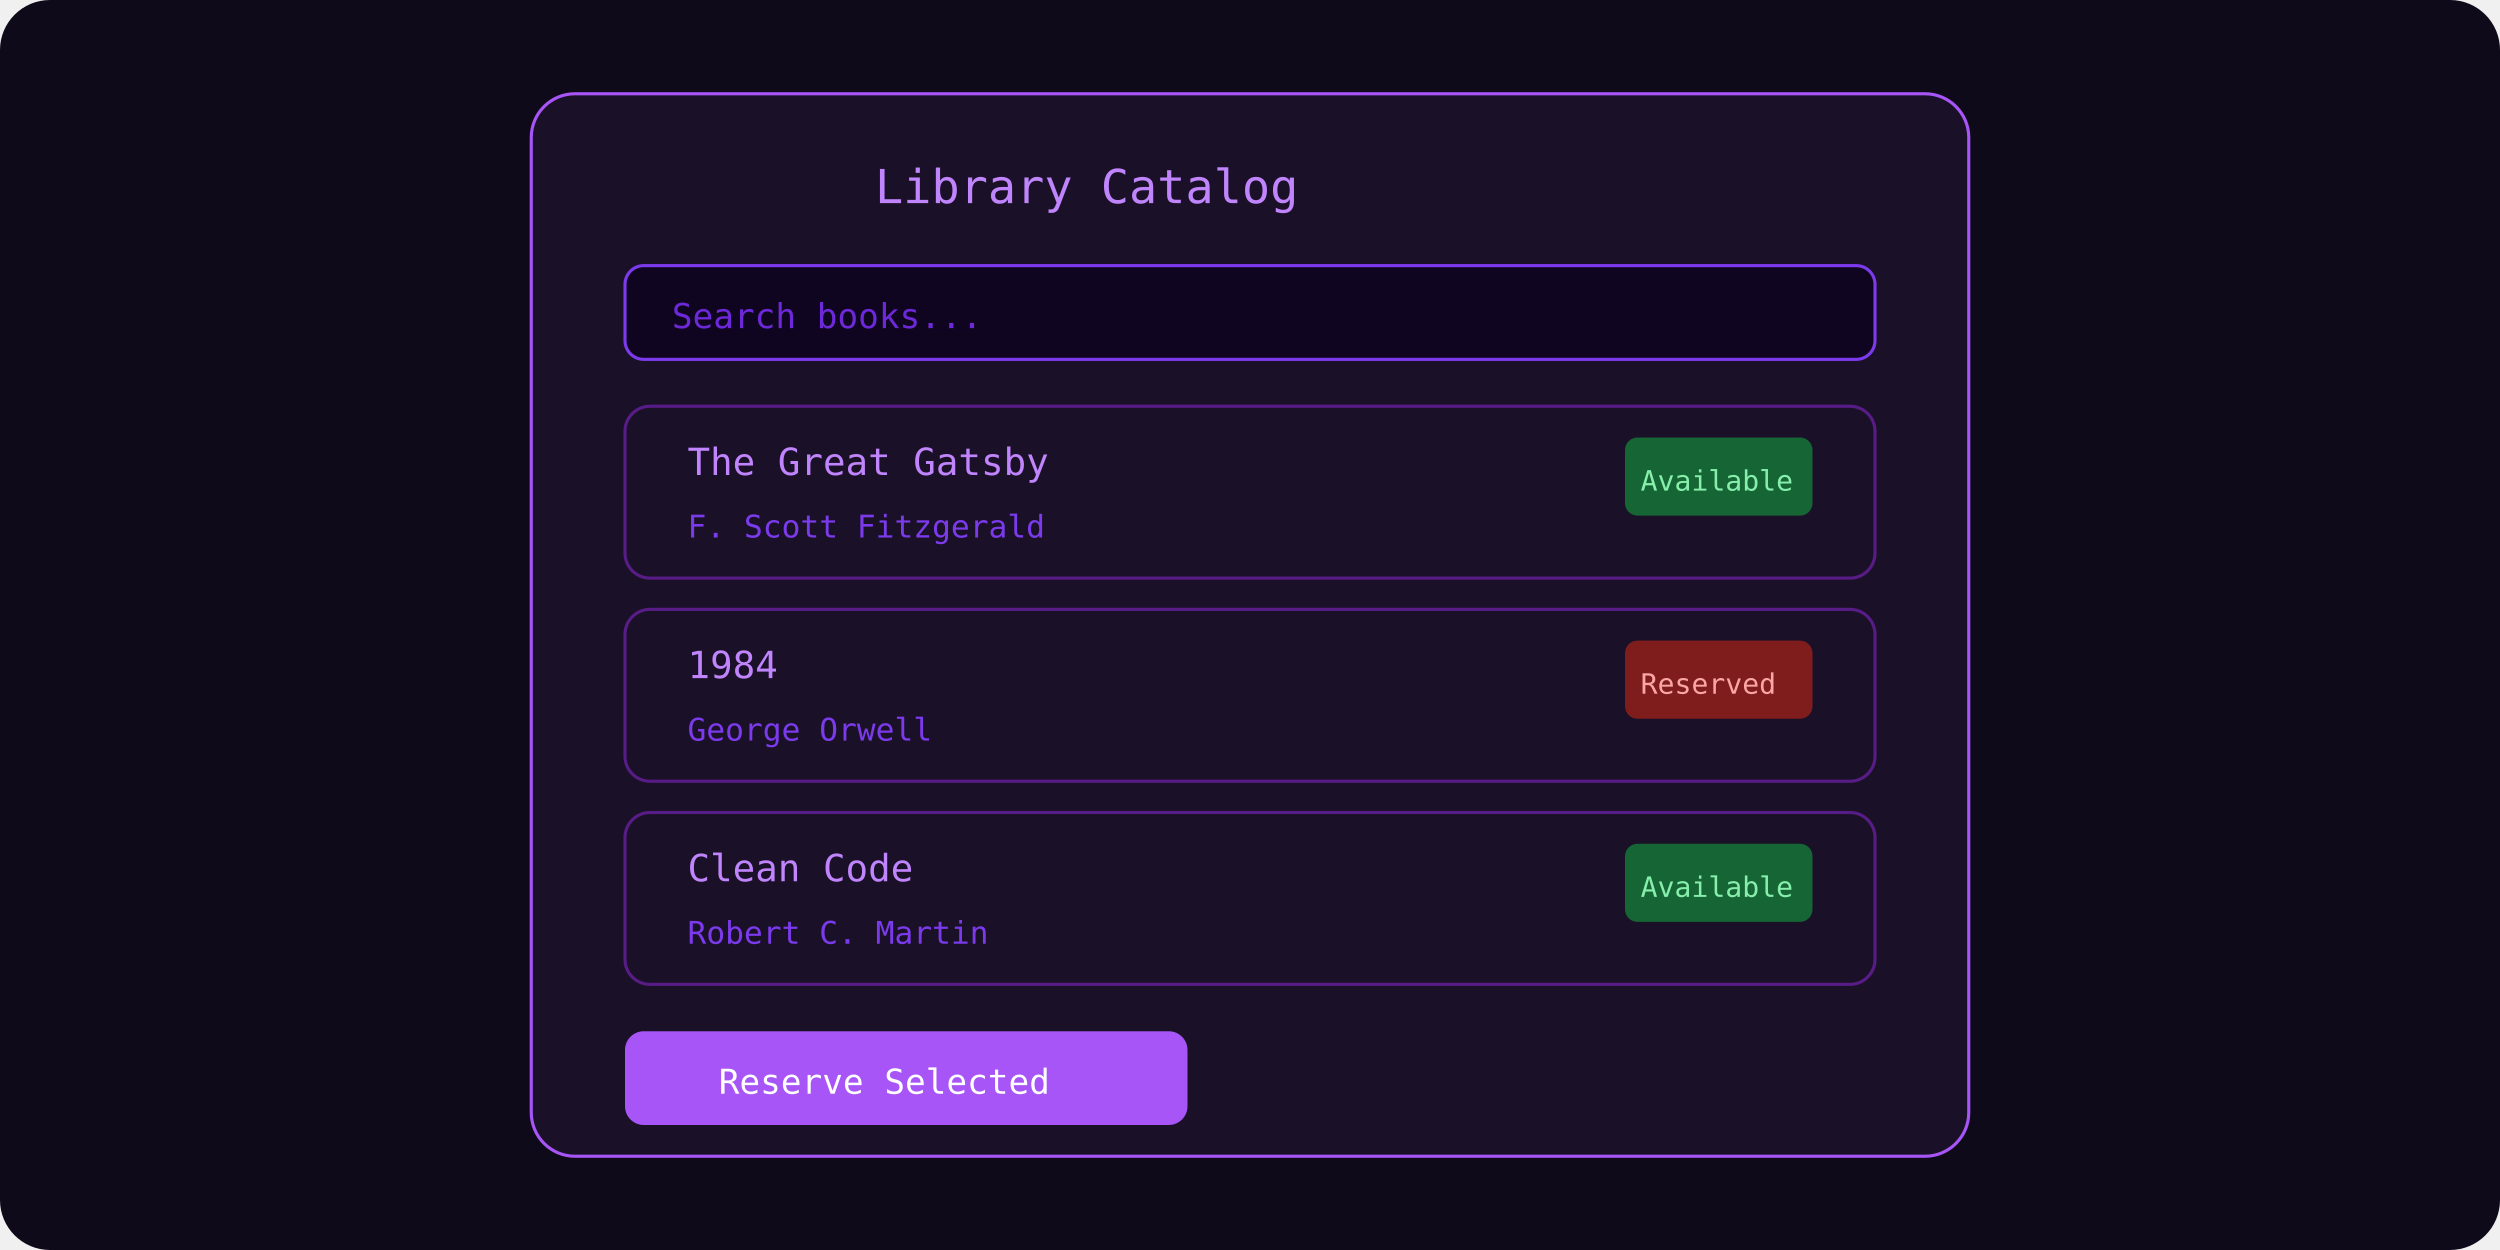
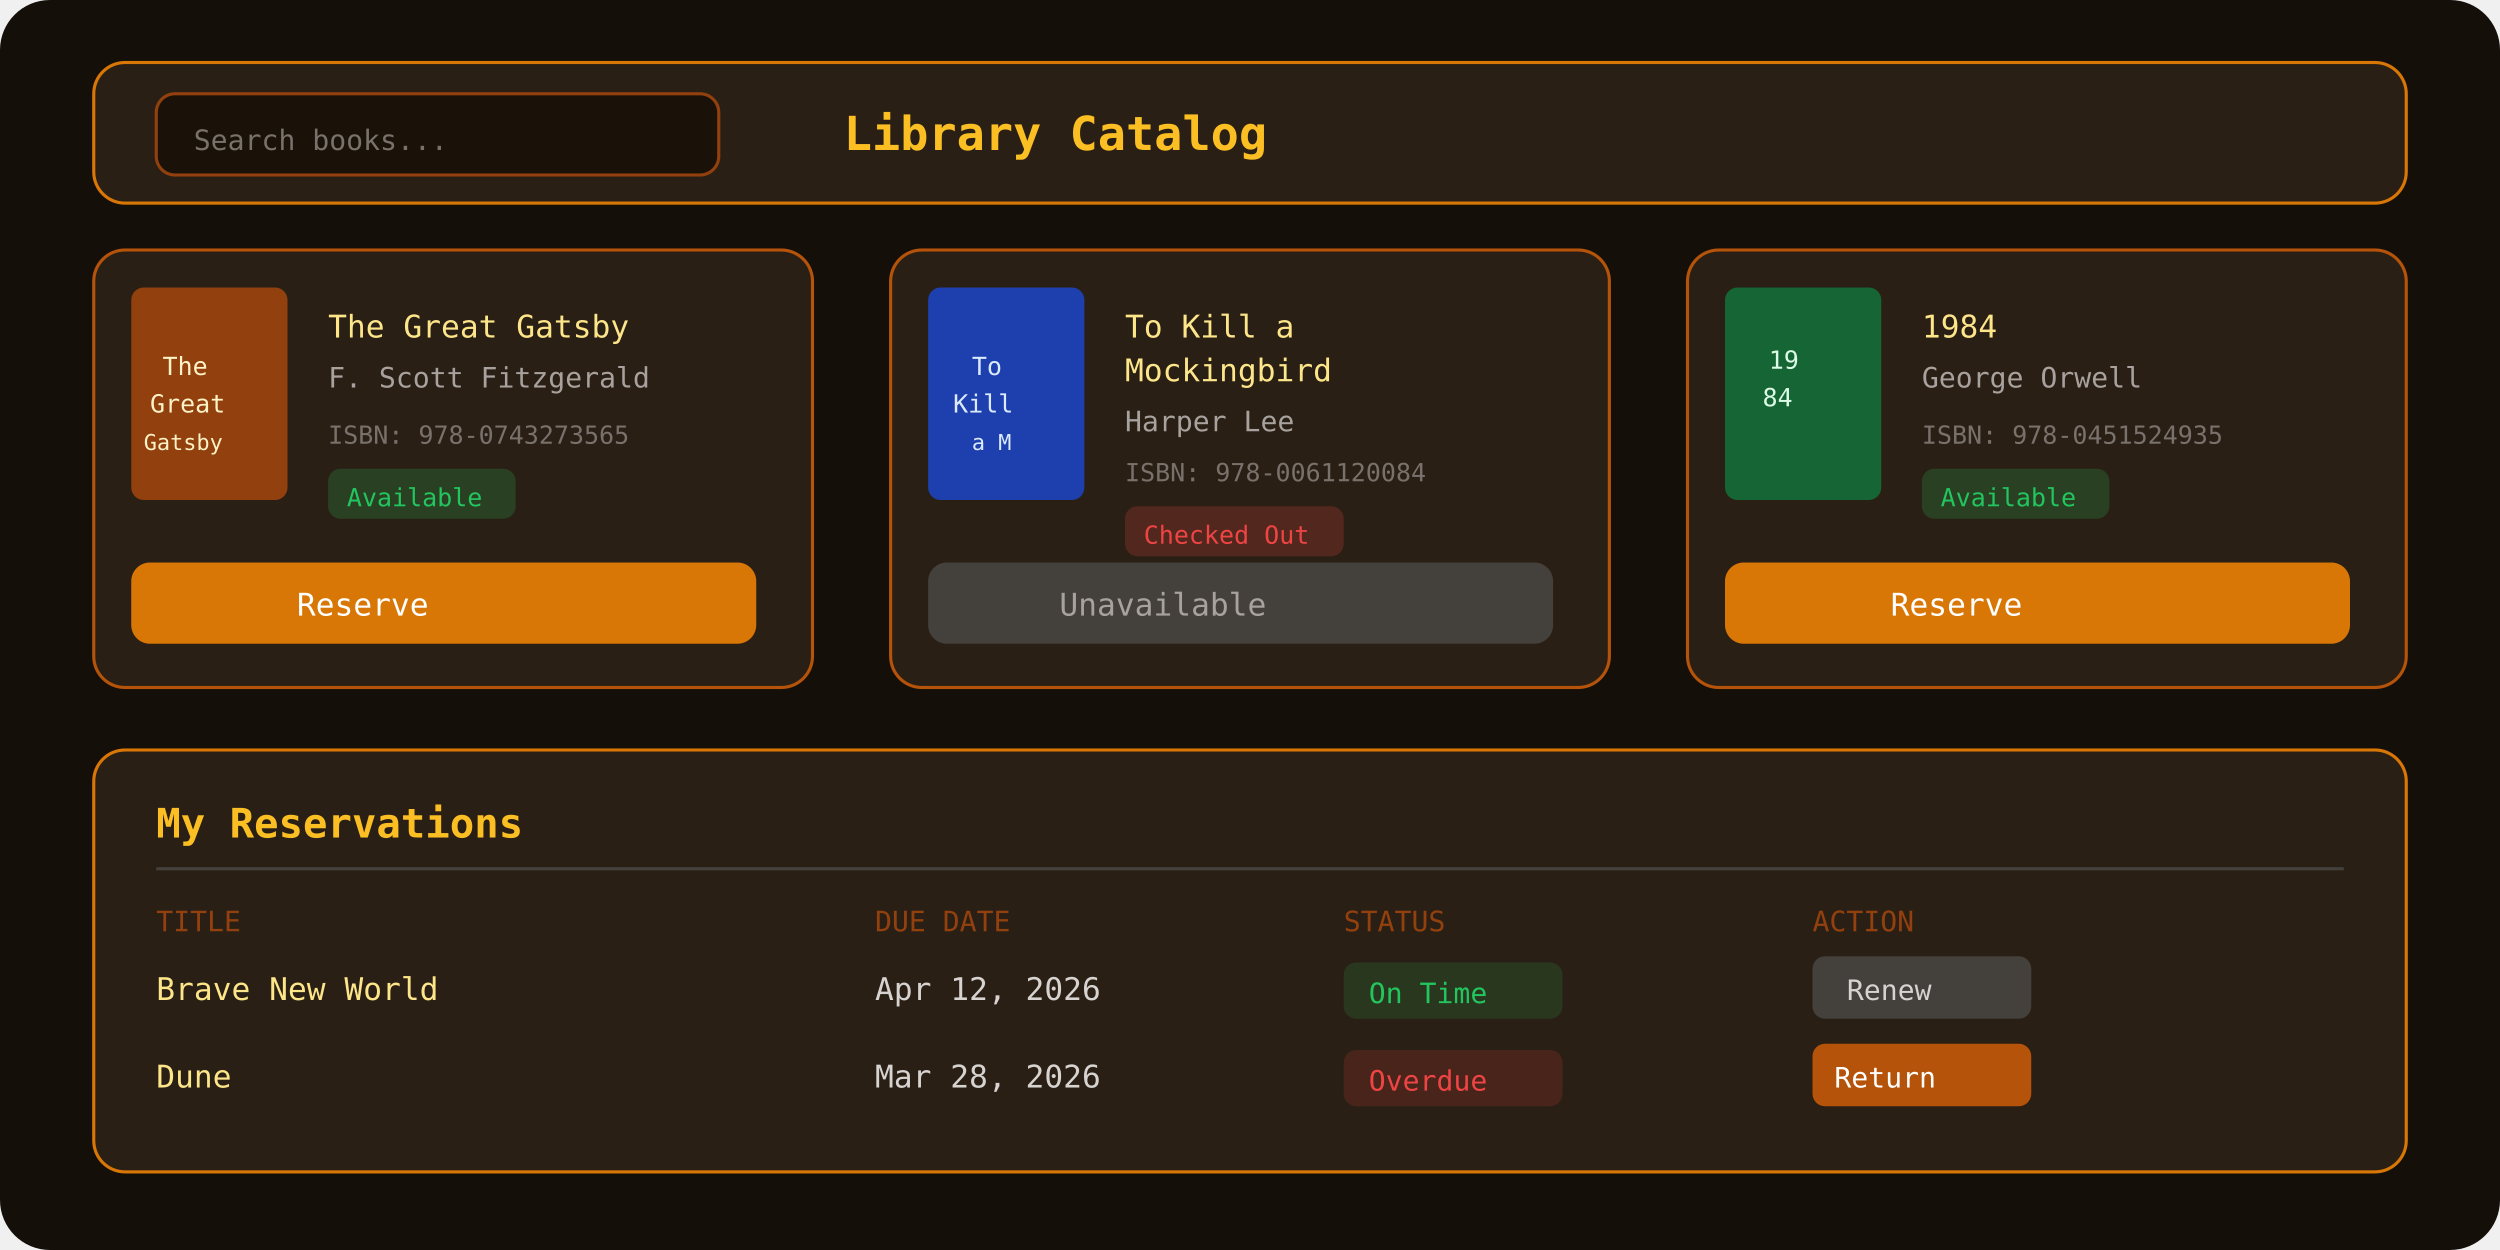
<svg xmlns="http://www.w3.org/2000/svg" width="800" height="400" fill="none">
-   <rect width="800" height="400" rx="16" fill="#0f0a1a" />
-   <rect x="170" y="30" width="460" height="340" rx="14" fill="#1a1028" stroke="#a855f7" stroke-width="1" />
-   <text x="280" y="65" font-family="monospace" font-size="15" fill="#c084fc">Library Catalog</text>
-   <rect x="200" y="85" width="400" height="30" rx="6" fill="#0f0520" stroke="#7c3aed" stroke-width="1" />
-   <text x="215" y="105" font-family="monospace" font-size="11" fill="#6d28d9">Search books...</text>
-   <rect x="200" y="130" width="400" height="55" rx="8" fill="#1a1028" stroke="#581c87" stroke-width="1" />
-   <text x="220" y="152" font-family="monospace" font-size="12" fill="#c084fc">The Great Gatsby</text>
-   <text x="220" y="172" font-family="monospace" font-size="10" fill="#7c3aed">F. Scott Fitzgerald</text>
-   <rect x="520" y="140" width="60" height="25" rx="4" fill="#166534" />
-   <text x="525" y="157" font-family="monospace" font-size="9" fill="#86efac">Available</text>
-   <rect x="200" y="195" width="400" height="55" rx="8" fill="#1a1028" stroke="#581c87" stroke-width="1" />
-   <text x="220" y="217" font-family="monospace" font-size="12" fill="#c084fc">1984</text>
-   <text x="220" y="237" font-family="monospace" font-size="10" fill="#7c3aed">George Orwell</text>
-   <rect x="520" y="205" width="60" height="25" rx="4" fill="#7f1d1d" />
-   <text x="525" y="222" font-family="monospace" font-size="9" fill="#fca5a5">Reserved</text>
-   <rect x="200" y="260" width="400" height="55" rx="8" fill="#1a1028" stroke="#581c87" stroke-width="1" />
-   <text x="220" y="282" font-family="monospace" font-size="12" fill="#c084fc">Clean Code</text>
-   <text x="220" y="302" font-family="monospace" font-size="10" fill="#7c3aed">Robert C. Martin</text>
-   <rect x="520" y="270" width="60" height="25" rx="4" fill="#166534" />
-   <text x="525" y="287" font-family="monospace" font-size="9" fill="#86efac">Available</text>
-   <rect x="200" y="330" width="180" height="30" rx="6" fill="#a855f7" />
-   <text x="230" y="350" font-family="monospace" font-size="11" fill="white">Reserve Selected</text>
+   <rect width="800" height="400" rx="16" fill="#150f0a" />
+   <rect x="30" y="20" width="740" height="45" rx="10" fill="#2a1f14" stroke="#d97706" stroke-width="1" />
+   <text x="270" y="48" font-family="monospace" font-size="15" fill="#fbbf24" font-weight="bold">Library Catalog</text>
+   <rect x="50" y="30" width="180" height="26" rx="6" fill="#1a1208" stroke="#92400e" stroke-width="1" />
+   <text x="62" y="48" font-family="monospace" font-size="9" fill="#78716c">Search books...</text>
+   <rect x="30" y="80" width="230" height="140" rx="10" fill="#2a1f14" stroke="#b45309" stroke-width="1" />
+   <rect x="42" y="92" width="50" height="68" rx="4" fill="#92400e" />
+   <text x="52" y="120" font-family="monospace" font-size="8" fill="#fef3c7">The</text>
+   <text x="48" y="132" font-family="monospace" font-size="8" fill="#fef3c7">Great</text>
+   <text x="46" y="144" font-family="monospace" font-size="7" fill="#fef3c7">Gatsby</text>
+   <text x="105" y="108" font-family="monospace" font-size="10" fill="#fde68a">The Great Gatsby</text>
+   <text x="105" y="124" font-family="monospace" font-size="9" fill="#a8a29e">F. Scott Fitzgerald</text>
+   <text x="105" y="142" font-family="monospace" font-size="8" fill="#78716c">ISBN: 978-0743273565</text>
+   <rect x="105" y="150" width="60" height="16" rx="4" fill="#22c55e" opacity="0.2" />
+   <text x="111" y="162" font-family="monospace" font-size="8" fill="#22c55e">Available</text>
+   <rect x="42" y="180" width="200" height="26" rx="6" fill="#d97706" />
+   <text x="95" y="197" font-family="monospace" font-size="10" fill="white">Reserve</text>
+   <rect x="285" y="80" width="230" height="140" rx="10" fill="#2a1f14" stroke="#b45309" stroke-width="1" />
+   <rect x="297" y="92" width="50" height="68" rx="4" fill="#1e40af" />
+   <text x="311" y="120" font-family="monospace" font-size="8" fill="#dbeafe">To</text>
+   <text x="305" y="132" font-family="monospace" font-size="8" fill="#dbeafe">Kill</text>
+   <text x="311" y="144" font-family="monospace" font-size="7" fill="#dbeafe">a M</text>
+   <text x="360" y="108" font-family="monospace" font-size="10" fill="#fde68a">To Kill a</text>
+   <text x="360" y="122" font-family="monospace" font-size="10" fill="#fde68a">Mockingbird</text>
+   <text x="360" y="138" font-family="monospace" font-size="9" fill="#a8a29e">Harper Lee</text>
+   <text x="360" y="154" font-family="monospace" font-size="8" fill="#78716c">ISBN: 978-0061120084</text>
+   <rect x="360" y="162" width="70" height="16" rx="4" fill="#ef4444" opacity="0.2" />
+   <text x="366" y="174" font-family="monospace" font-size="8" fill="#ef4444">Checked Out</text>
+   <rect x="297" y="180" width="200" height="26" rx="6" fill="#44403c" />
+   <text x="339" y="197" font-family="monospace" font-size="10" fill="#a8a29e">Unavailable</text>
+   <rect x="540" y="80" width="230" height="140" rx="10" fill="#2a1f14" stroke="#b45309" stroke-width="1" />
+   <rect x="552" y="92" width="50" height="68" rx="4" fill="#166534" />
+   <text x="566" y="118" font-family="monospace" font-size="8" fill="#dcfce7">19</text>
+   <text x="564" y="130" font-family="monospace" font-size="8" fill="#dcfce7">84</text>
+   <text x="615" y="108" font-family="monospace" font-size="10" fill="#fde68a">1984</text>
+   <text x="615" y="124" font-family="monospace" font-size="9" fill="#a8a29e">George Orwell</text>
+   <text x="615" y="142" font-family="monospace" font-size="8" fill="#78716c">ISBN: 978-0451524935</text>
+   <rect x="615" y="150" width="60" height="16" rx="4" fill="#22c55e" opacity="0.2" />
+   <text x="621" y="162" font-family="monospace" font-size="8" fill="#22c55e">Available</text>
+   <rect x="552" y="180" width="200" height="26" rx="6" fill="#d97706" />
+   <text x="605" y="197" font-family="monospace" font-size="10" fill="white">Reserve</text>
+   <rect x="30" y="240" width="740" height="135" rx="10" fill="#2a1f14" stroke="#d97706" stroke-width="1" />
+   <text x="50" y="268" font-family="monospace" font-size="13" fill="#fbbf24" font-weight="bold">My Reservations</text>
+   <line x1="50" y1="278" x2="750" y2="278" stroke="#44403c" stroke-width="1" />
+   <text x="50" y="298" font-family="monospace" font-size="9" fill="#92400e">TITLE</text>
+   <text x="280" y="298" font-family="monospace" font-size="9" fill="#92400e">DUE DATE</text>
+   <text x="430" y="298" font-family="monospace" font-size="9" fill="#92400e">STATUS</text>
+   <text x="580" y="298" font-family="monospace" font-size="9" fill="#92400e">ACTION</text>
+   <text x="50" y="320" font-family="monospace" font-size="10" fill="#fde68a">Brave New World</text>
+   <text x="280" y="320" font-family="monospace" font-size="10" fill="#d6d3d1">Apr 12, 2026</text>
+   <rect x="430" y="308" width="70" height="18" rx="4" fill="#22c55e" opacity="0.15" />
+   <text x="438" y="321" font-family="monospace" font-size="9" fill="#22c55e">On Time</text>
+   <rect x="580" y="306" width="70" height="20" rx="4" fill="#44403c" />
+   <text x="591" y="320" font-family="monospace" font-size="9" fill="#d6d3d1">Renew</text>
+   <text x="50" y="348" font-family="monospace" font-size="10" fill="#fde68a">Dune</text>
+   <text x="280" y="348" font-family="monospace" font-size="10" fill="#d6d3d1">Mar 28, 2026</text>
+   <rect x="430" y="336" width="70" height="18" rx="4" fill="#ef4444" opacity="0.15" />
+   <text x="438" y="349" font-family="monospace" font-size="9" fill="#ef4444">Overdue</text>
+   <rect x="580" y="334" width="70" height="20" rx="4" fill="#b45309" />
+   <text x="587" y="348" font-family="monospace" font-size="9" fill="white">Return</text>
</svg>
